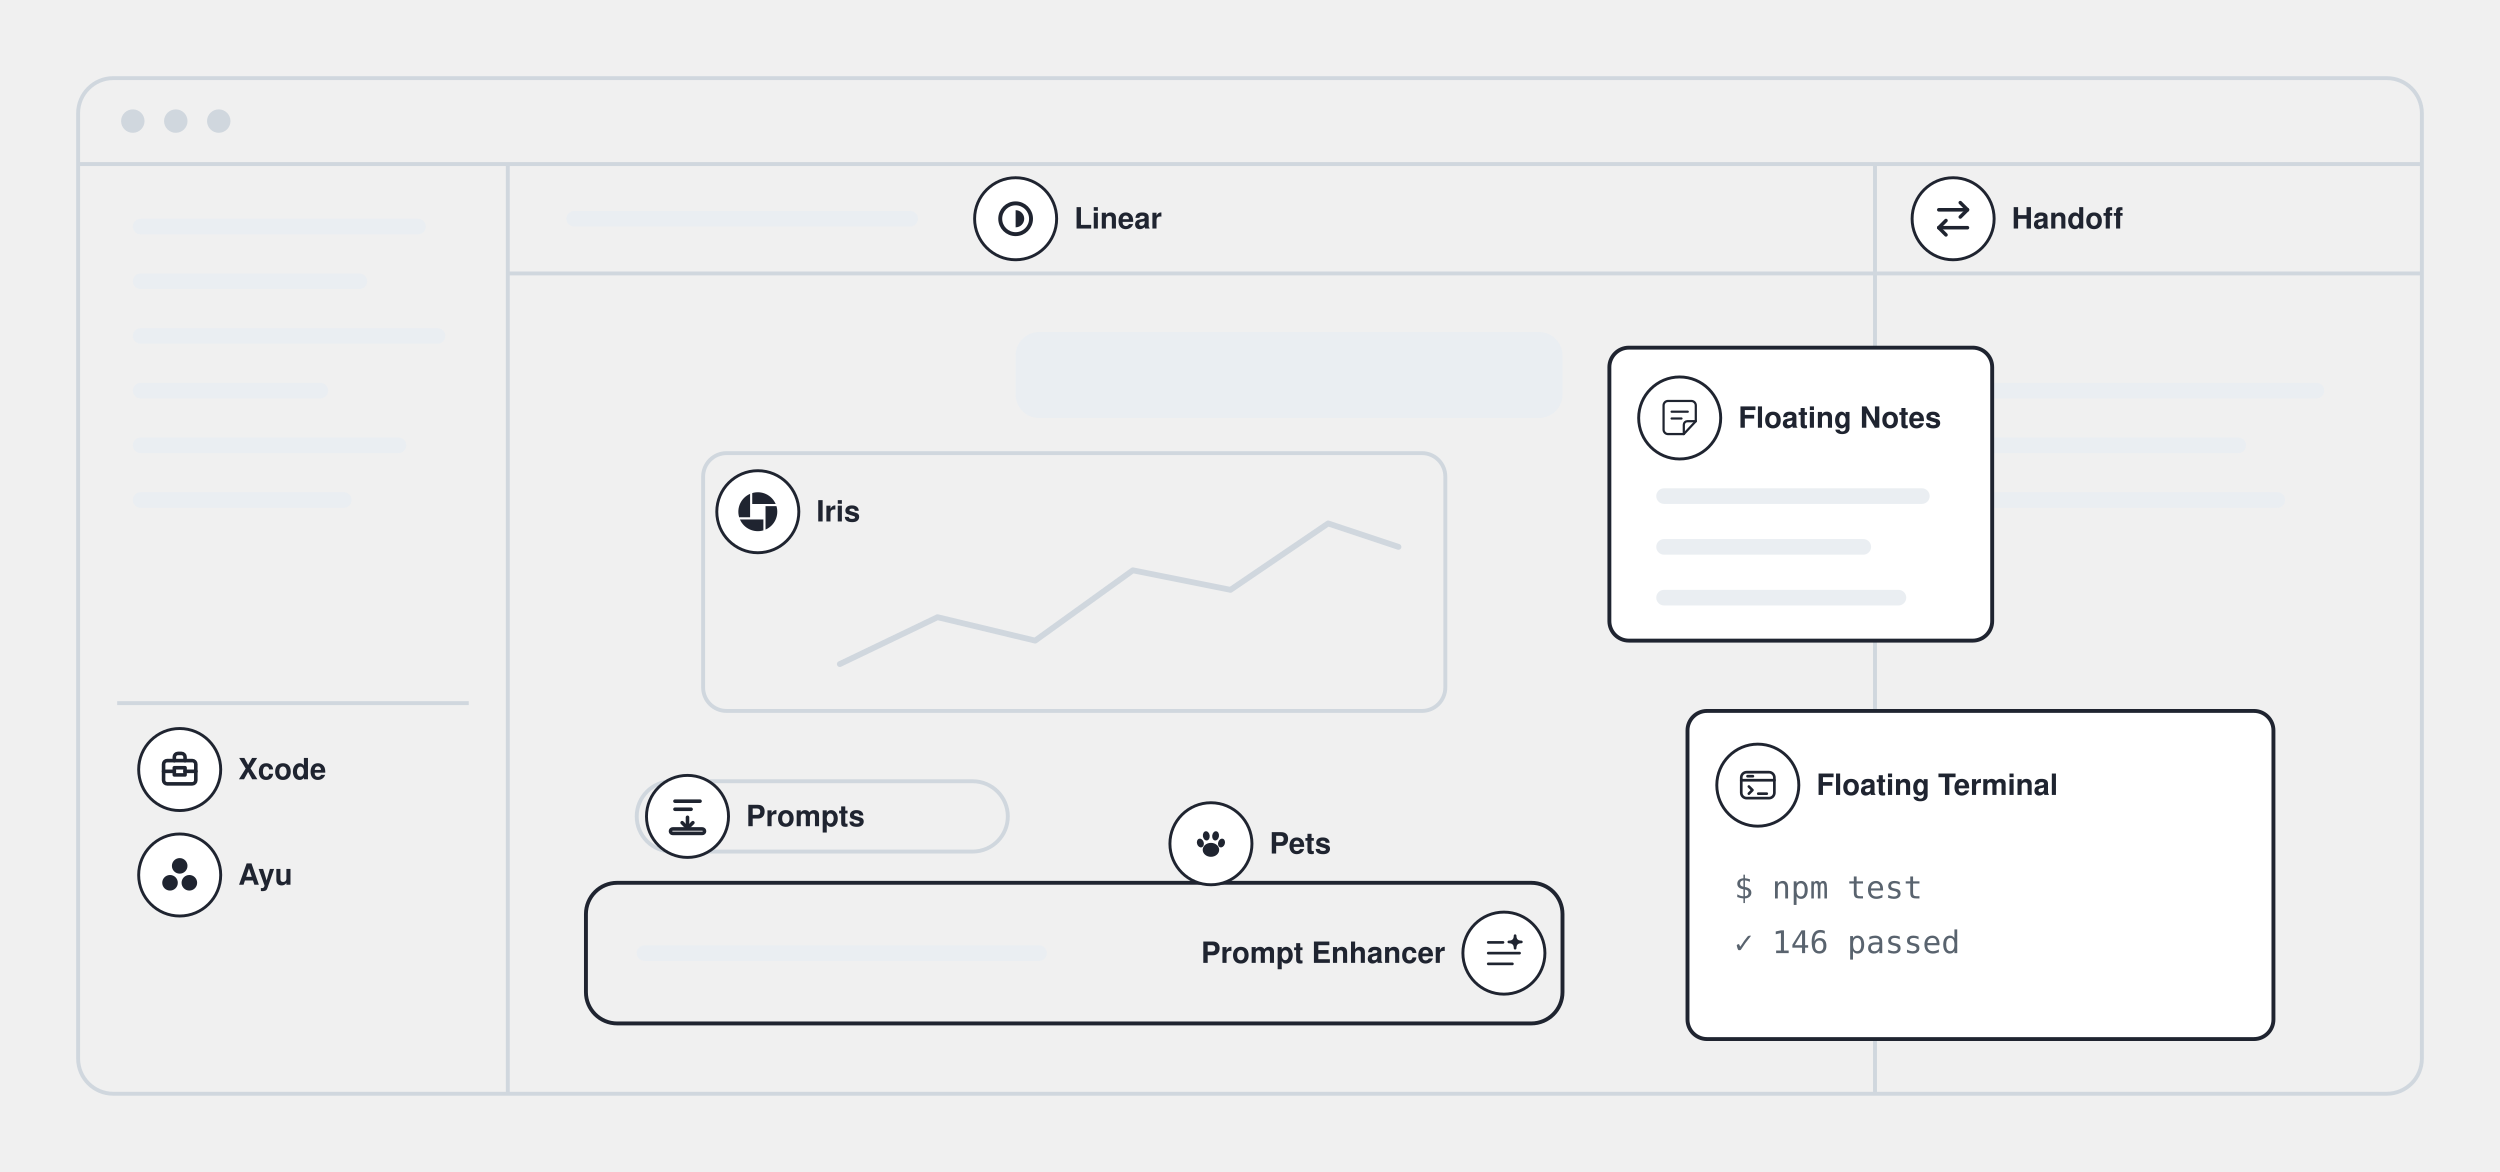
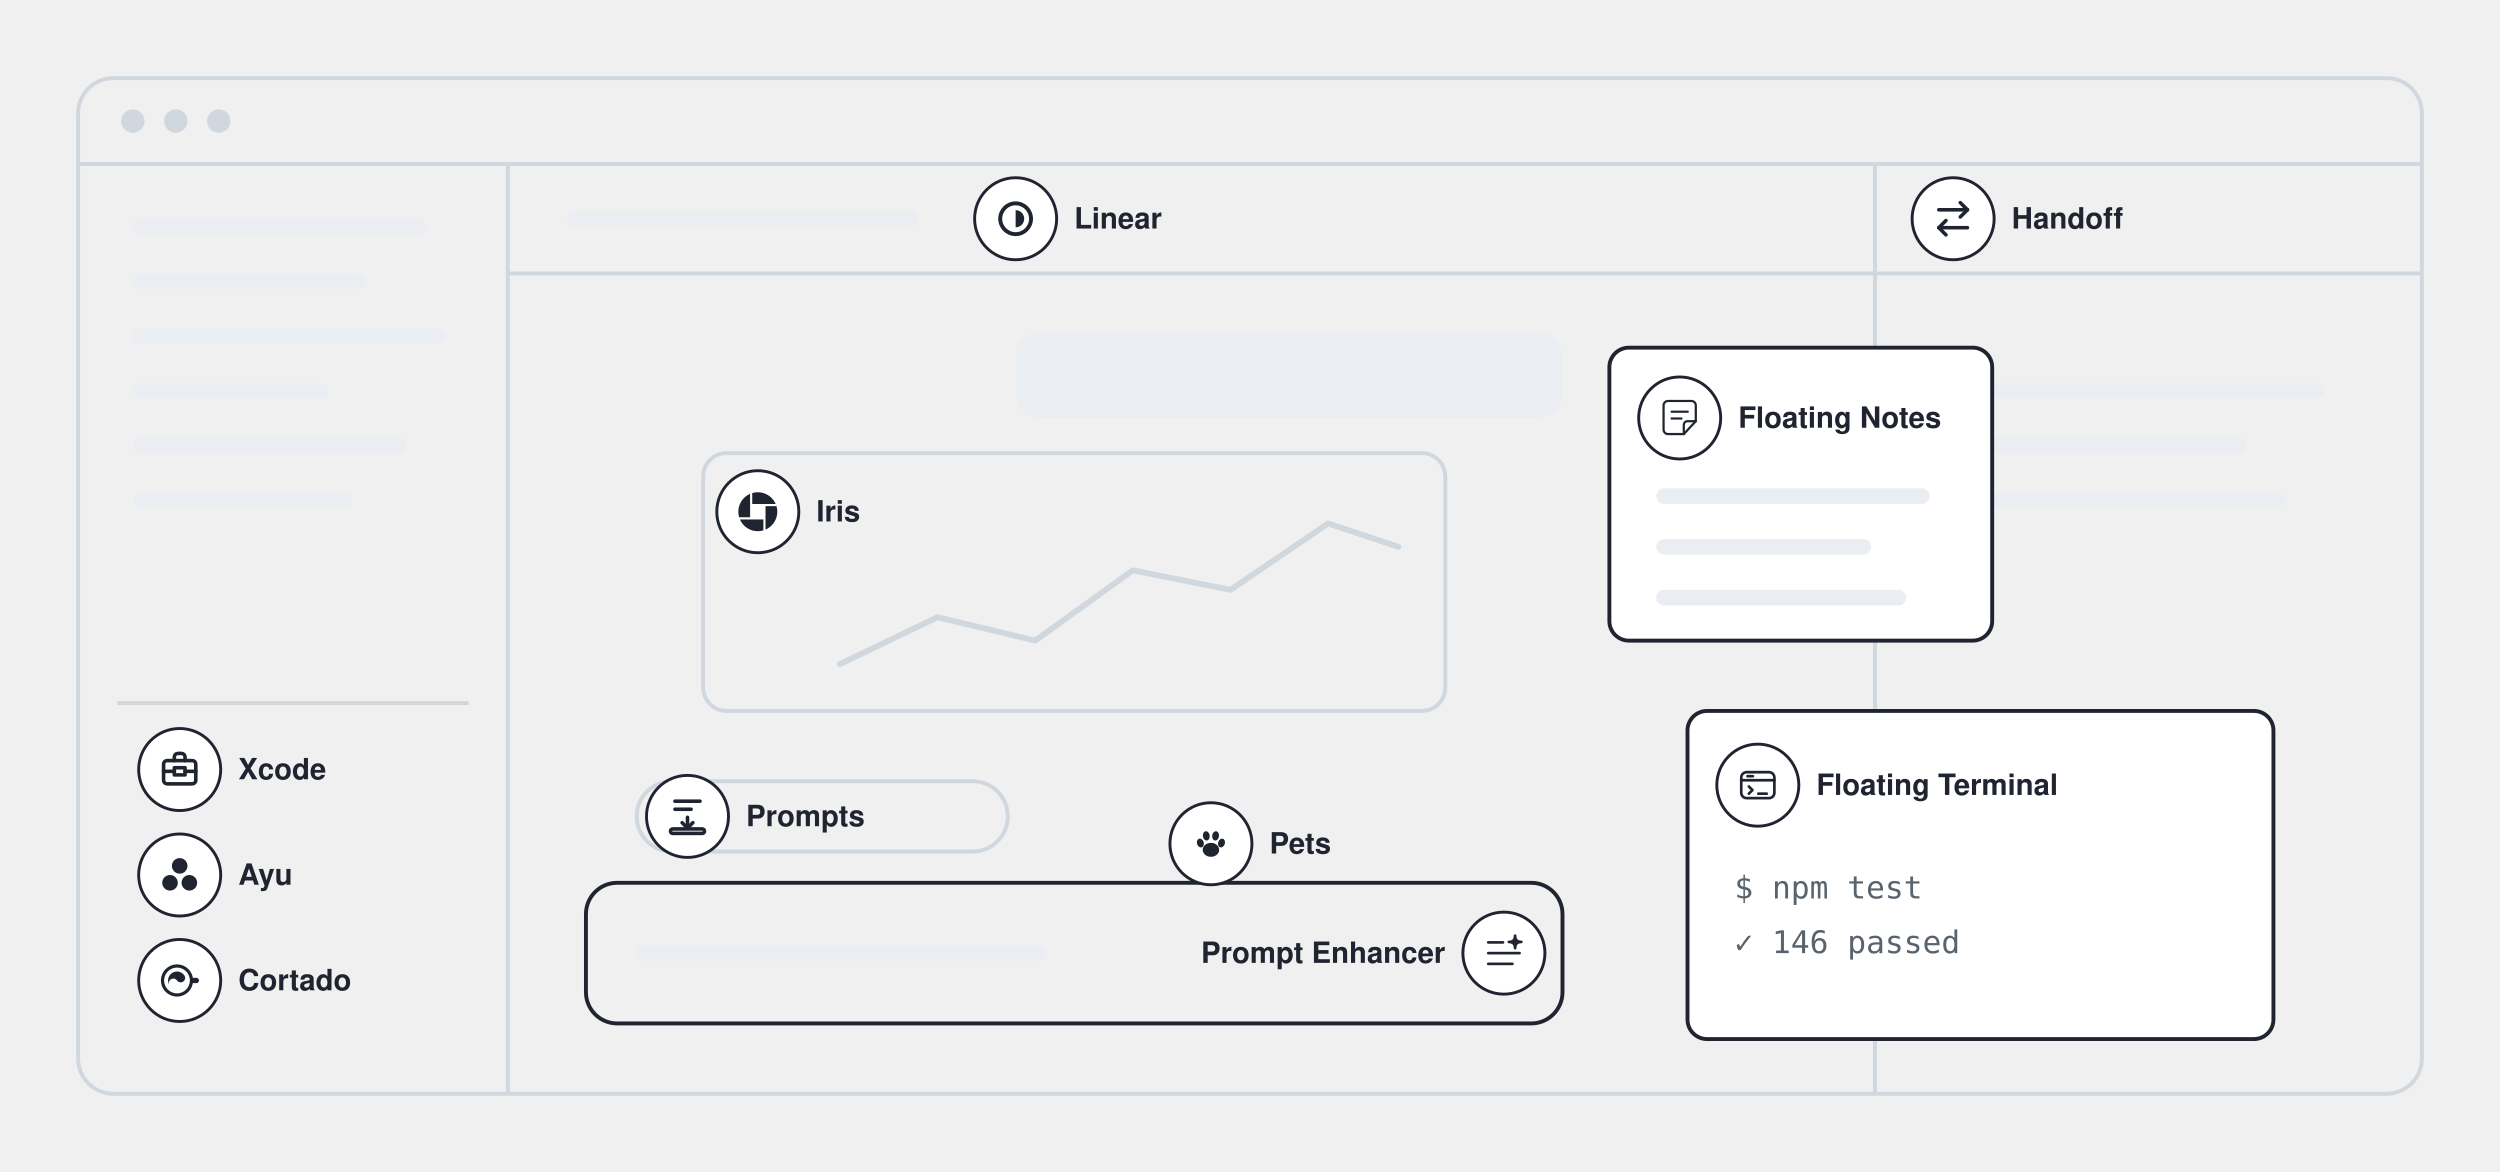
<svg xmlns="http://www.w3.org/2000/svg" viewBox="0 0 1280 600" width="1280" height="600" font-family="ui-sans-serif, -apple-system, BlinkMacSystemFont, 'Segoe UI', Helvetica, Arial, sans-serif" role="img" aria-label="A bb window with each plugin shown where it lives in bb">
  <style>
    .m { animation: in .5s cubic-bezier(.2,.7,.2,1) both; transform-box: fill-box; transform-origin: center; }
    @keyframes in { from { opacity: 0; transform: translateY(6px) } to { opacity: 1; transform: none } }
    @media (prefers-reduced-motion: reduce) { .m { animation: none } }
  </style>
  <rect x="40" y="40" width="1200" height="520" rx="18" fill="none" stroke="#d0d7de" stroke-width="2" />
  <line x1="40" y1="84" x2="1240" y2="84" stroke="#d0d7de" stroke-width="2" />
  <circle cx="68" cy="62" r="6" fill="#d0d7de" />
  <circle cx="90" cy="62" r="6" fill="#d0d7de" />
  <circle cx="112" cy="62" r="6" fill="#d0d7de" />
  <line x1="260" y1="84" x2="260" y2="560" stroke="#d0d7de" stroke-width="2" />
  <rect x="68" y="112" width="150" height="8" rx="4" fill="#eaeef2" />
  <rect x="68" y="140" width="120" height="8" rx="4" fill="#eaeef2" />
  <rect x="68" y="168" width="160" height="8" rx="4" fill="#eaeef2" />
  <rect x="68" y="196" width="100" height="8" rx="4" fill="#eaeef2" />
  <rect x="68" y="224" width="140" height="8" rx="4" fill="#eaeef2" />
  <rect x="68" y="252" width="112" height="8" rx="4" fill="#eaeef2" />
  <line x1="60" y1="360" x2="240" y2="360" stroke="#d0d7de" stroke-width="2" />
  <line x1="260" y1="140" x2="1240" y2="140" stroke="#d0d7de" stroke-width="2" />
  <rect x="290" y="108" width="180" height="8" rx="4" fill="#eaeef2" />
  <rect x="520" y="170" width="280" height="44" rx="12" fill="#eaeef2" />
  <rect x="360" y="232" width="380" height="132" rx="12" fill="none" stroke="#d0d7de" stroke-width="2" />
  <polyline points="430,340 480,316 530,328 580,292 630,302 680,268 716,280" fill="none" stroke="#d0d7de" stroke-width="3" stroke-linecap="round" stroke-linejoin="round" />
  <rect x="300" y="452" width="500" height="72" rx="16" fill="none" stroke="#1f2430" stroke-width="2" />
  <rect x="326" y="484" width="210" height="8" rx="4" fill="#eaeef2" />
  <rect x="326" y="400" width="190" height="36" rx="18" fill="none" stroke="#d0d7de" stroke-width="2" />
  <line x1="960" y1="84" x2="960" y2="560" stroke="#d0d7de" stroke-width="2" />
  <rect x="990" y="196" width="200" height="8" rx="4" fill="#eaeef2" />
  <rect x="990" y="224" width="160" height="8" rx="4" fill="#eaeef2" />
  <rect x="990" y="252" width="180" height="8" rx="4" fill="#eaeef2" />
  <rect x="824" y="178" width="196" height="150" rx="10" fill="#ffffff" stroke="#1f2430" stroke-width="2" />
  <rect x="848" y="250" width="140" height="8" rx="4" fill="#eaeef2" />
  <rect x="848" y="276" width="110" height="8" rx="4" fill="#eaeef2" />
  <rect x="848" y="302" width="128" height="8" rx="4" fill="#eaeef2" />
  <rect x="864" y="364" width="300" height="168" rx="10" fill="#ffffff" stroke="#1f2430" stroke-width="2" />
  <text x="888" y="460" font-family="ui-monospace, SFMono-Regular, Menlo, Consolas, monospace" font-size="16" fill="#59636e">$ npm test</text>
  <text x="888" y="488" font-family="ui-monospace, SFMono-Regular, Menlo, Consolas, monospace" font-size="16" fill="#59636e">✓ 146 passed</text>
  <g class="m" style="animation-delay:0.35s">
    <circle cx="92" cy="394" r="21" fill="#ffffff" stroke="#1f2430" stroke-width="1.5" />
    <svg x="81" y="383" width="22" height="22" viewBox="0 0 24 24" fill="none" stroke="#1f2430" stroke-width="2" stroke-linecap="round" stroke-linejoin="round">
      <path d="M9 7V5a2 2 0 0 1 2-2h2a2 2 0 0 1 2 2v2" />
      <rect x="3" y="7" width="18" height="13" rx="2" />
      <path d="M3 13h6" />
      <path d="M15 13h6" />
      <path d="M9 11h6v4H9z" />
    </svg>
    <text x="122" y="399" text-anchor="start" font-size="15" font-weight="600" fill="#1f2430">Xcode</text>
  </g>
  <g class="m" style="animation-delay:0.47s">
    <circle cx="1000" cy="112" r="21" fill="#ffffff" stroke="#1f2430" stroke-width="1.5" />
    <svg x="989" y="101" width="22" height="22" viewBox="0 0 24 24" fill="none" stroke="#1f2430" stroke-width="2" stroke-linecap="round" stroke-linejoin="round">
      <path d="m16 3 4 4-4 4" />
      <path d="M20 7H4" />
      <path d="m8 21-4-4 4-4" />
      <path d="M4 17h16" />
    </svg>
    <text x="1030" y="117" text-anchor="start" font-size="15" font-weight="600" fill="#1f2430">Handoff</text>
  </g>
  <g class="m" style="animation-delay:0.59s">
    <circle cx="900" cy="402" r="21" fill="#ffffff" stroke="#1f2430" stroke-width="1.5" />
    <svg x="889" y="391" width="22" height="22" viewBox="0 0 24 24" fill="none" stroke="#1f2430" stroke-width="1.5" stroke-linecap="round" stroke-linejoin="round">
      <rect x="2.75" y="4.75" width="18.5" height="14.5" rx="3" />
      <path d="M2.75 9.25h18.5" />
      <path d="M6.25 7h3" />
      <path d="M7 12.75l2 2-2 2" />
      <path d="M12.25 16.75h4.75" />
    </svg>
    <text x="930" y="407" text-anchor="start" font-size="15" font-weight="600" fill="#1f2430">Floating Terminal</text>
  </g>
  <g class="m" style="animation-delay:0.71s">
    <circle cx="860" cy="214" r="21" fill="#ffffff" stroke="#1f2430" stroke-width="1.5" />
    <svg x="849" y="203" width="22" height="22" viewBox="0 0 24 24" fill="none" stroke="#1f2430" stroke-width="1.25" stroke-linecap="round" stroke-linejoin="round">
      <path d="M3 5a2.5 2.5 0 0 1 2.5-2.5h13A2.5 2.5 0 0 1 21 5v8.8L14.3 21H5.5A2.5 2.5 0 0 1 3 18.5Z" />
      <path d="M21 13.8h-4.7a2 2 0 0 0-2 2V21" />
      <path d="M7.5 8.5h9" />
      <path d="M7.5 12.3h5.5" />
    </svg>
    <text x="890" y="219" text-anchor="start" font-size="15" font-weight="600" fill="#1f2430">Floating Notes</text>
  </g>
  <g class="m" style="animation-delay:0.83s">
    <circle cx="352" cy="418" r="21" fill="#ffffff" stroke="#1f2430" stroke-width="1.5" />
    <svg x="341" y="407" width="22" height="22" viewBox="0 0 24 24" fill="none" stroke="#1f2430" stroke-width="2" stroke-linecap="round" stroke-linejoin="round">
      <path d="M5 3.5h14" />
      <path d="M5 8h9" />
      <path d="M12 12.5v6" />
      <path d="m9 15.5 3 3 3-3" />
      <rect x="2.5" y="19" width="19" height="2.5" rx="1.25" />
    </svg>
    <text x="382" y="423" text-anchor="start" font-size="15" font-weight="600" fill="#1f2430">Prompts</text>
  </g>
  <g class="m" style="animation-delay:0.95s">
    <circle cx="770" cy="488" r="21" fill="#ffffff" stroke="#1f2430" stroke-width="1.5" />
    <svg x="759" y="477" width="22" height="22" viewBox="0 0 24 24" fill="none" stroke="#1f2430" stroke-width="1.5" stroke-linecap="round" stroke-linejoin="round">
      <path d="M3.25 6h8.25" />
      <path d="M3.25 12h17.5" />
      <path d="M3.25 18h13.5" />
      <path d="M18.25 2.25q0 3.5 3.5 3.5-3.5 0-3.5 3.5 0-3.5-3.5-3.5 3.5 0 3.5-3.5Z" fill="#1f2430" />
    </svg>
    <text x="740" y="493" text-anchor="end" font-size="15" font-weight="600" fill="#1f2430">Prompt Enhancer</text>
  </g>
  <g class="m" style="animation-delay:1.07s">
    <circle cx="388" cy="262" r="21" fill="#ffffff" stroke="#1f2430" stroke-width="1.5" />
    <svg x="377" y="251" width="22" height="22" viewBox="0 0 64 64" fill="#1f2430">
      <path d="M43.499 23.701L43.499 58.623A29 29 0 0 0 59.787 23.701ZM40.299 43.499L5.377 43.499A29 29 0 0 0 40.299 59.787ZM20.501 40.299L20.501 5.377A29 29 0 0 0 4.213 40.299ZM23.701 20.501L58.623 20.501A29 29 0 0 0 23.701 4.213Z" />
    </svg>
    <text x="418" y="267" text-anchor="start" font-size="15" font-weight="600" fill="#1f2430">Iris</text>
  </g>
  <g class="m" style="animation-delay:1.19s">
    <circle cx="520" cy="112" r="21" fill="#ffffff" stroke="#1f2430" stroke-width="1.5" />
    <svg x="509" y="101" width="22" height="22" viewBox="0 0 24 24" fill="#1f2430">
      <g stroke="#1f2430" stroke-width="2.2" fill="none">
        <circle cx="12" cy="12" r="8.6" />
        <path d="M12 7.2 A 4.8 4.8 0 0 1 12 16.8 Z" fill="#1f2430" stroke="none" />
      </g>
    </svg>
    <text x="550" y="117" text-anchor="start" font-size="15" font-weight="600" fill="#1f2430">Linear</text>
  </g>
  <g class="m" style="animation-delay:1.31s">
    <circle cx="620" cy="432" r="21" fill="#ffffff" stroke="#1f2430" stroke-width="1.5" />
    <svg x="609" y="421" width="22" height="22" viewBox="0 0 24 24" fill="#1f2430">
      <ellipse cx="12" cy="15.4" rx="4.6" ry="3.9" />
      <ellipse cx="6.1" cy="11.6" rx="1.9" ry="2.5" transform="rotate(-18 6.1 11.6)" />
      <ellipse cx="17.9" cy="11.6" rx="1.9" ry="2.5" transform="rotate(18 17.9 11.6)" />
      <ellipse cx="9.4" cy="7.6" rx="1.9" ry="2.6" transform="rotate(-8 9.4 7.6)" />
      <ellipse cx="14.6" cy="7.6" rx="1.9" ry="2.6" transform="rotate(8 14.6 7.6)" />
    </svg>
    <text x="650" y="437" text-anchor="start" font-size="15" font-weight="600" fill="#1f2430">Pets</text>
  </g>
  <g class="m" style="animation-delay:1.43s">
    <circle cx="92" cy="448" r="21" fill="#ffffff" stroke="#1f2430" stroke-width="1.5" />
    <svg x="81" y="437" width="22" height="22" viewBox="0 0 24 24" fill="#1f2430">
      <circle cx="12" cy="6.9" r="4.35" />
      <circle cx="6.6" cy="16.35" r="4.35" />
      <circle cx="17.4" cy="16.35" r="4.35" />
    </svg>
    <text x="122" y="453" text-anchor="start" font-size="15" font-weight="600" fill="#1f2430">Ayu</text>
  </g>
+   <g class="m" style="animation-delay:1.55s">
+     <circle cx="92" cy="502" r="21" fill="#ffffff" stroke="#1f2430" stroke-width="1.5" />
+     <svg x="81" y="491" width="22" height="22" viewBox="0 0 24 24" fill="#1f2430">
+       <circle cx="10.5" cy="12" r="8.1" fill="none" stroke="#1f2430" stroke-width="1.8" />
+       <rect x="18.4" y="10.5" width="4.4" height="3" rx="1.5" />
+       <path transform="translate(10.5 12) rotate(-35)" d="M -5 0 A 2.5 2.5 0 0 1 0 0 A 2.5 2.5 0 0 0 5 0 A 5 5 0 0 0 -5 0 Z" />
+     </svg>
+     <text x="122" y="507" text-anchor="start" font-size="15" font-weight="600" fill="#1f2430">Cortado</text>
+   </g>
</svg>
